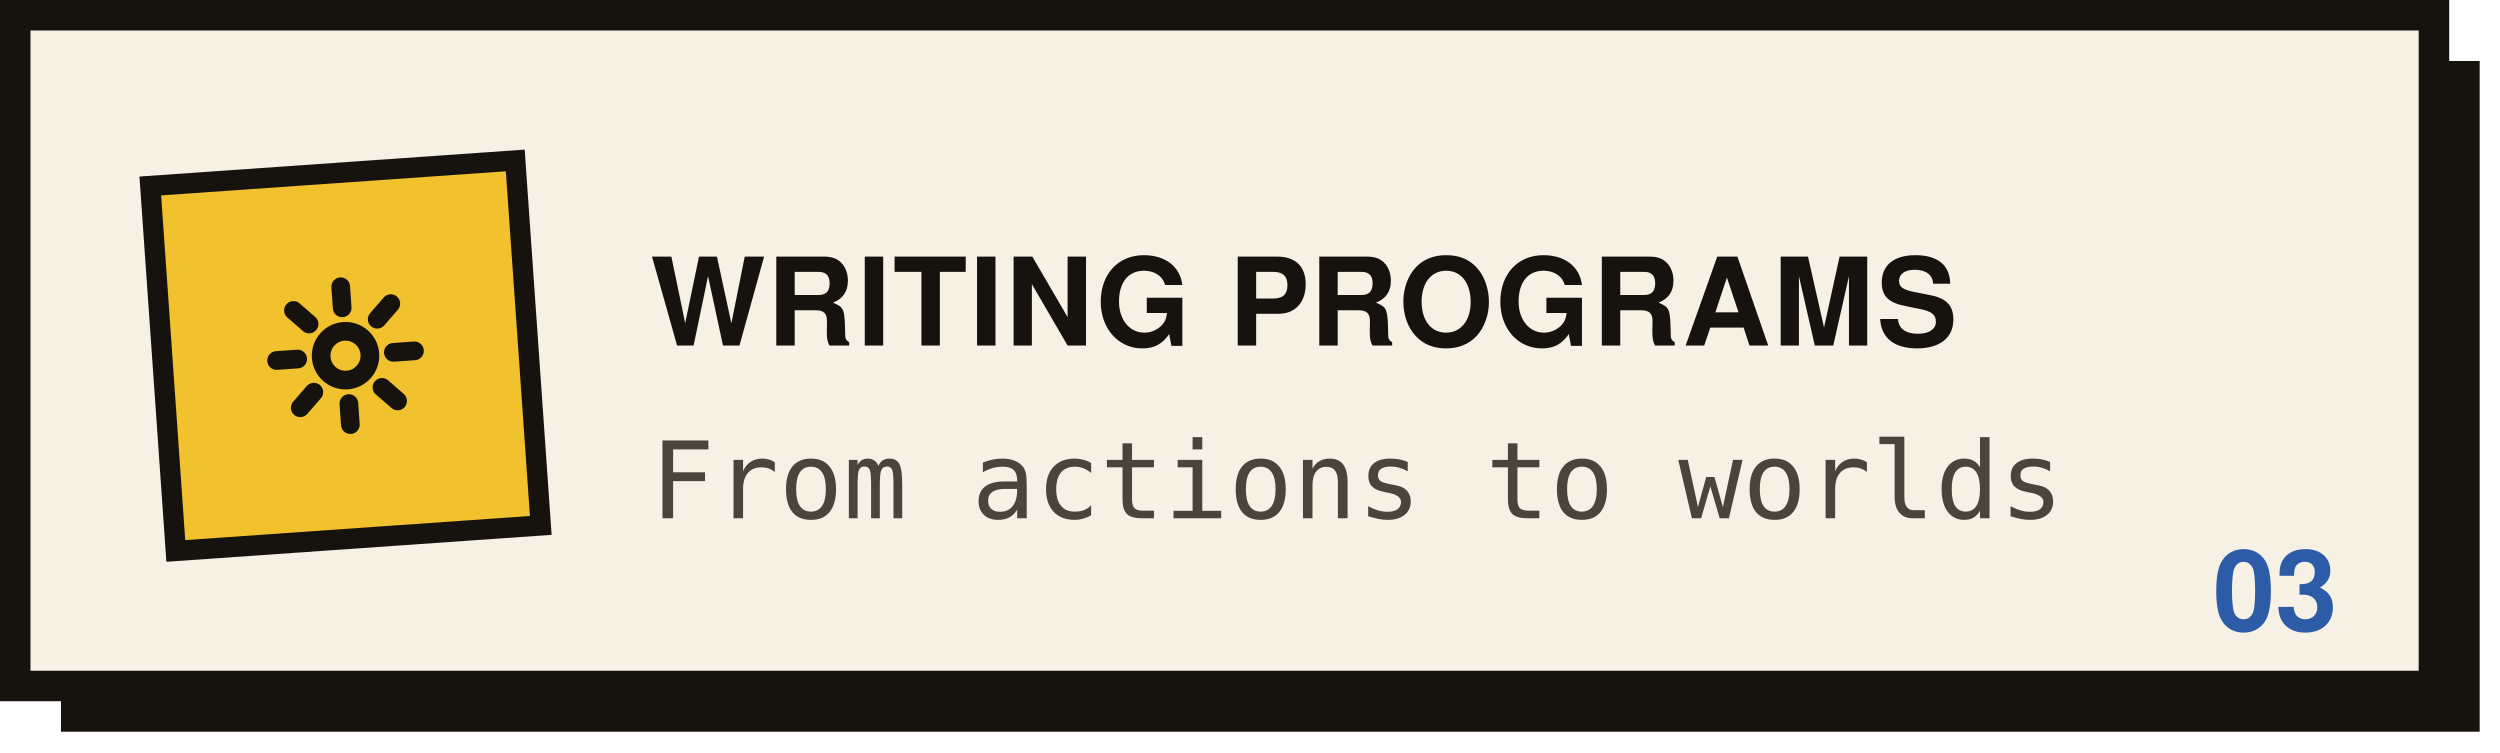
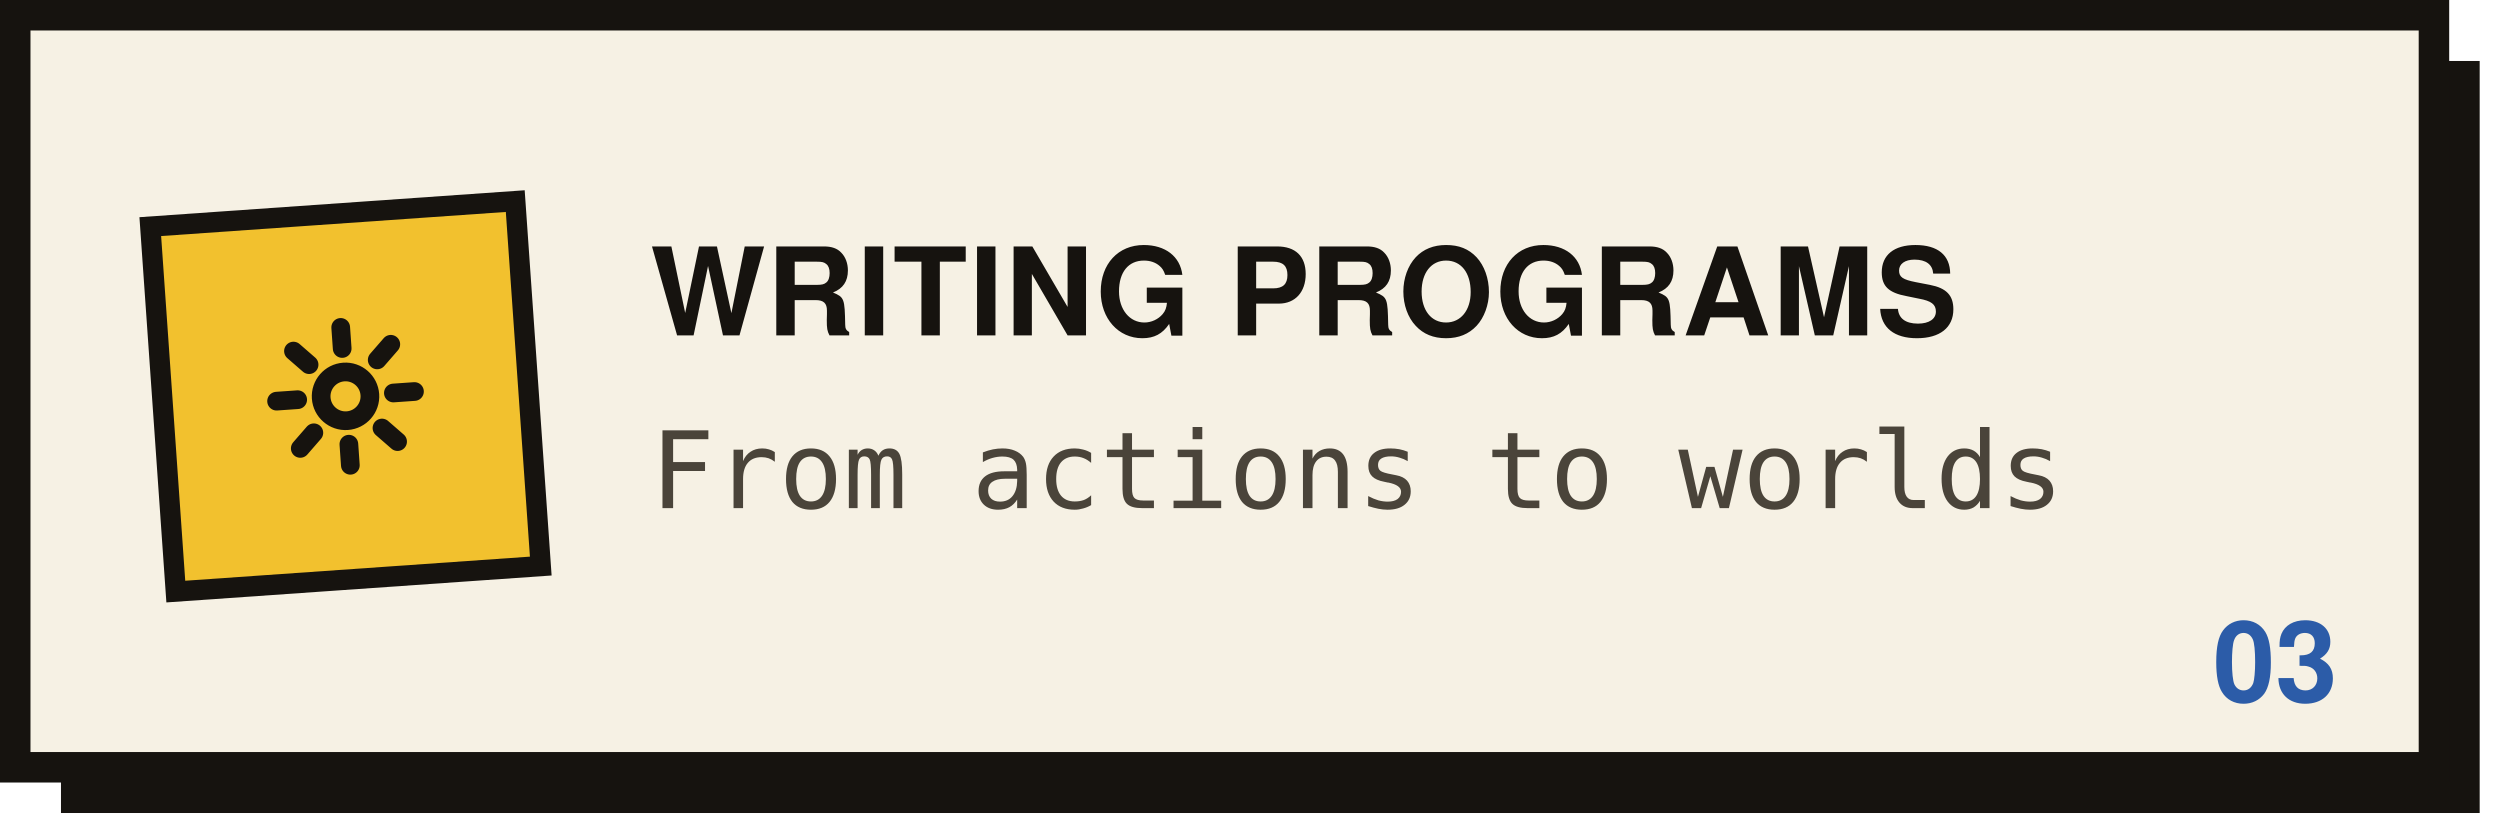
- <svg xmlns="http://www.w3.org/2000/svg" viewBox="0 0 246 74" width="246" height="74" role="img" aria-label="Writing programs: From actions to worlds">
-   <rect x="6" y="6" width="238" height="66" fill="#16130f" />
-   <rect x="1.5" y="1.5" width="238" height="66" fill="#f6f1e4" stroke="#16130f" stroke-width="3" />
-   <g transform="rotate(-4 34 35)">
-     <rect x="16" y="17" width="36" height="36" fill="#f2c12e" stroke="#16130f" stroke-width="2" />
-     <g transform="translate(24.4 25.4) scale(0.8)" fill="none" stroke="#16130f" stroke-width="2.3" stroke-linecap="round" stroke-linejoin="round">
+ <svg xmlns="http://www.w3.org/2000/svg" viewBox="0 0 246 82" width="246" height="82" role="img" aria-label="Writing programs: From actions to worlds">
+   <rect x="6" y="6" width="238" height="74" fill="#16130f" />
+   <rect x="1.5" y="1.5" width="238" height="74" fill="#f6f1e4" stroke="#16130f" stroke-width="3" />
+   <g transform="rotate(-4 34 39)">
+     <rect x="16" y="21" width="36" height="36" fill="#f2c12e" stroke="#16130f" stroke-width="2" />
+     <g transform="translate(24.4 29.4) scale(0.8)" fill="none" stroke="#16130f" stroke-width="2.3" stroke-linecap="round" stroke-linejoin="round">
      <circle cx="12" cy="12" r="3" />
      <path d="M12 3.5v2.6M12 17.9v2.6M3.5 12h2.6M17.9 12h2.6M6 6l1.8 1.8M16.2 16.2 18 18M6 18l1.8-1.8M16.2 7.8 18 6" />
    </g>
  </g>
-   <text x="64" y="34" fill="#16130f" font-family="'Arial Black','Helvetica Neue',Helvetica,Arial,sans-serif" font-size="12" font-weight="900" letter-spacing=".2">WRITING PROGRAMS</text>
-   <text x="64" y="51" fill="#4a443a" font-family="'IBM Plex Mono',ui-monospace,SFMono-Regular,Menlo,Consolas,monospace" font-size="10.5">From actions to worlds</text>
-   <text x="230" y="62" fill="#2c5ca8" font-family="'Arial Black','Helvetica Neue',Helvetica,Arial,sans-serif" font-size="11" font-weight="900" text-anchor="end">03</text>
+   <text x="64" y="33" fill="#16130f" font-family="'Arial Black','Helvetica Neue',Helvetica,Arial,sans-serif" font-size="12" font-weight="900" letter-spacing=".2">WRITING PROGRAMS</text>
+   <text x="64" y="50" fill="#4a443a" font-family="'IBM Plex Mono',ui-monospace,SFMono-Regular,Menlo,Consolas,monospace" font-size="10.5">From actions to worlds</text>
+   <text x="230" y="69" fill="#2c5ca8" font-family="'Arial Black','Helvetica Neue',Helvetica,Arial,sans-serif" font-size="11" font-weight="900" text-anchor="end">03</text>
</svg>
